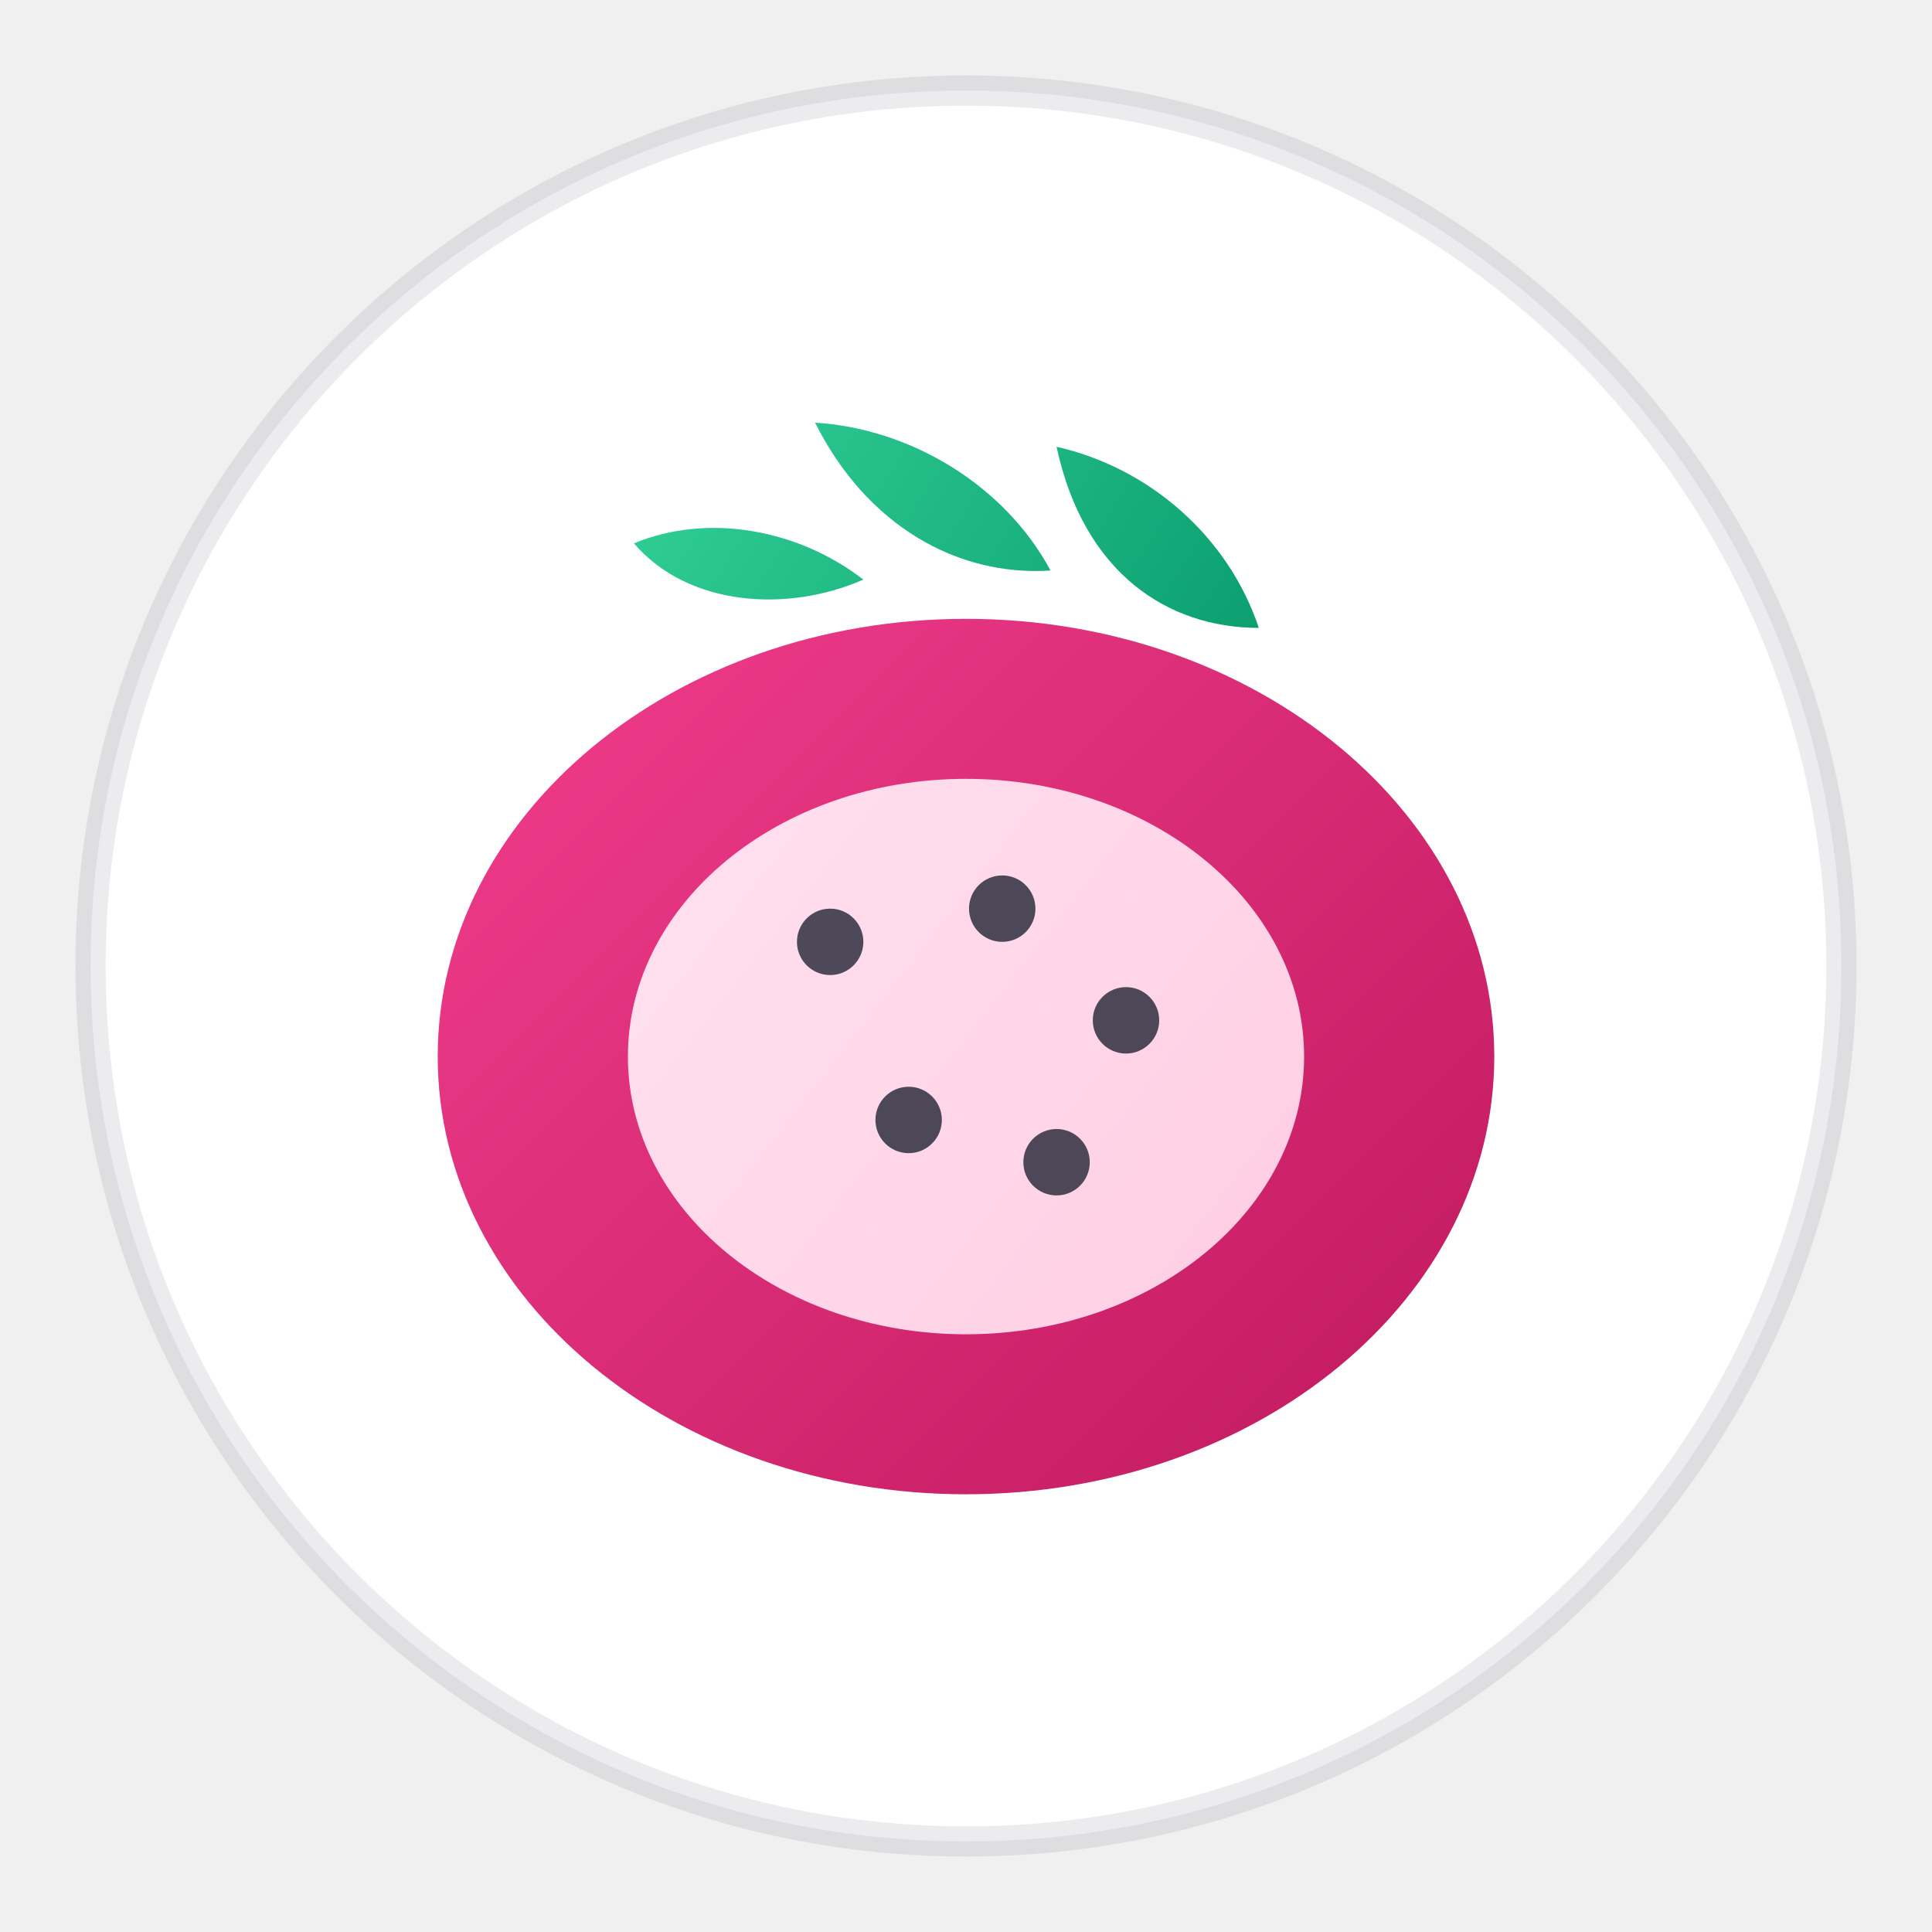
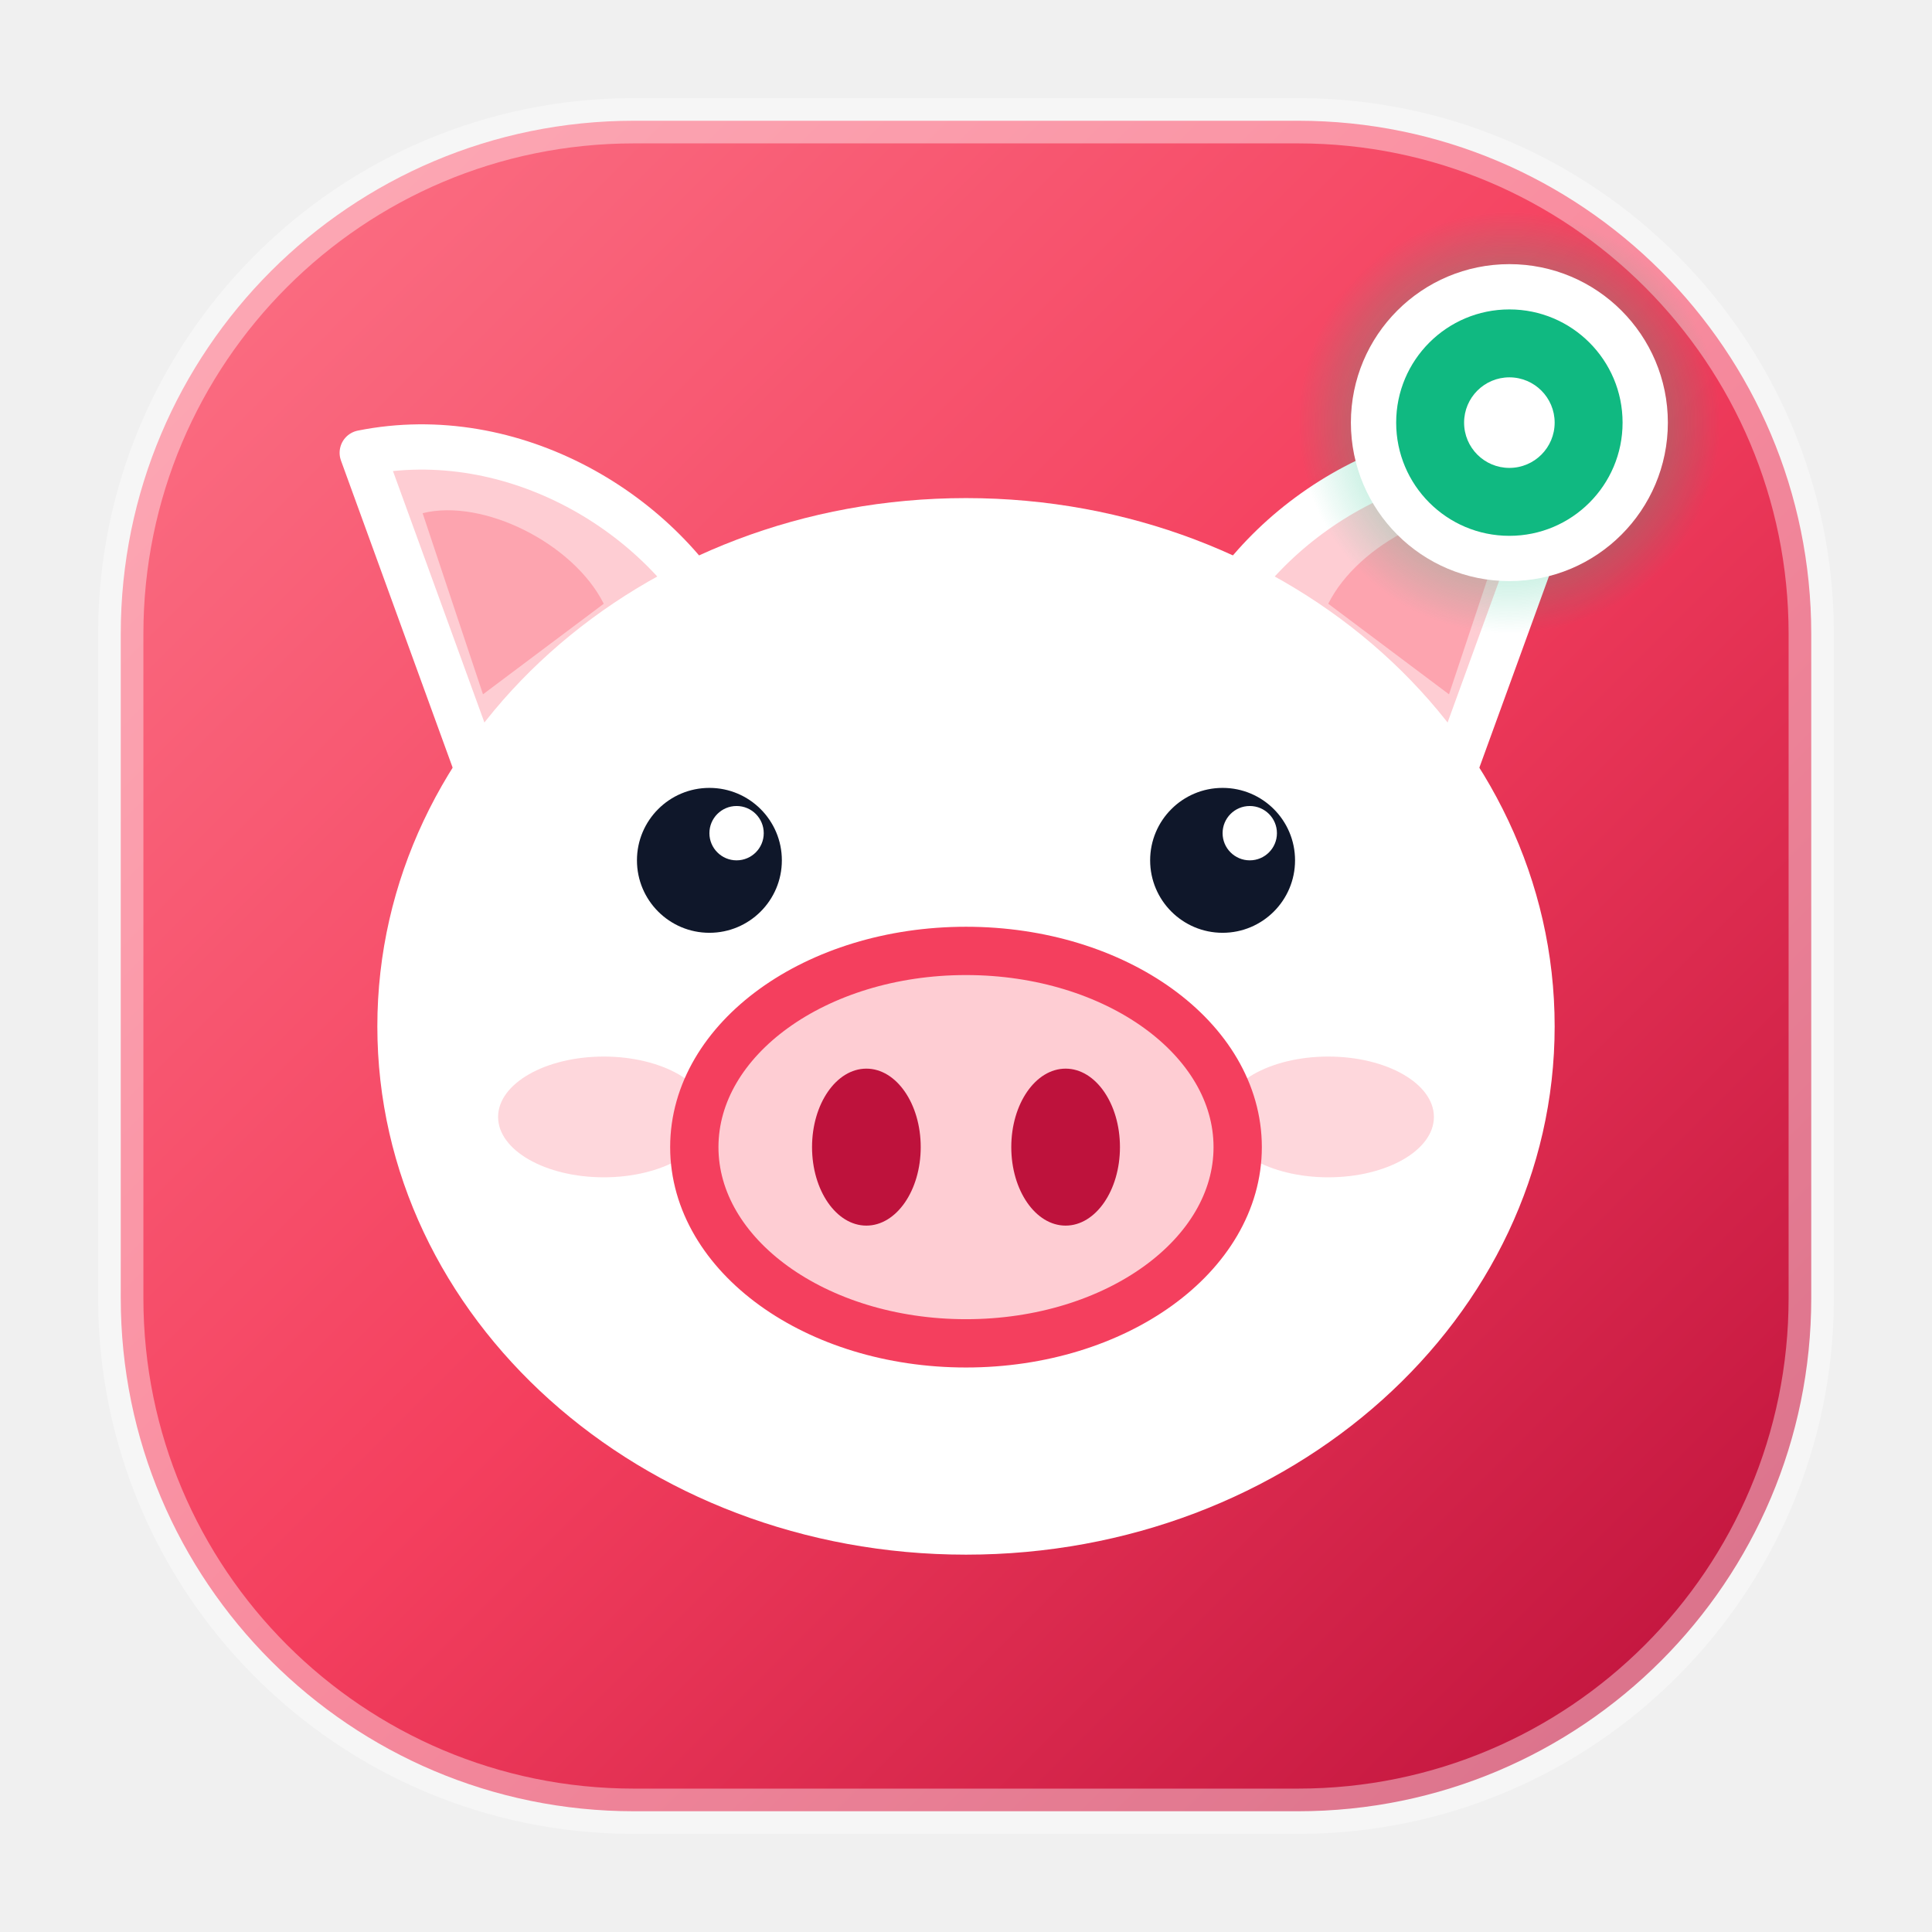
- <svg xmlns="http://www.w3.org/2000/svg" viewBox="0 0 64 64" role="img" aria-label="Dragonfruit logo">
+ <svg xmlns="http://www.w3.org/2000/svg" viewBox="0 0 64 64" role="img" aria-label="Pigify Logo">
  <defs>
-     <linearGradient id="skin" x1="16" y1="16" x2="50" y2="50" gradientUnits="userSpaceOnUse">
-       <stop stop-color="#f43f8f" />
-       <stop offset="1" stop-color="#be185d" />
+     <linearGradient id="pigify-fav-grad" x1="6" y1="6" x2="58" y2="58" gradientUnits="userSpaceOnUse">
+       <stop stop-color="#fb7185" />
+       <stop offset="0.5" stop-color="#f43f5e" />
+       <stop offset="1" stop-color="#be123c" />
    </linearGradient>
-     <linearGradient id="flesh" x1="19" y1="22" x2="46" y2="43" gradientUnits="userSpaceOnUse">
-       <stop stop-color="#ffe4f1" />
-       <stop offset="1" stop-color="#ffcce2" />
-     </linearGradient>
-     <linearGradient id="leaf" x1="21" y1="12" x2="43" y2="26" gradientUnits="userSpaceOnUse">
-       <stop stop-color="#34d399" />
-       <stop offset="1" stop-color="#059669" />
-     </linearGradient>
+     <radialGradient id="pigify-fav-glow" cx="50%" cy="50%" r="50%">
+       <stop stop-color="#34d399" stop-opacity="0.8" />
+       <stop offset="100%" stop-color="#10b981" stop-opacity="0" />
+     </radialGradient>
  </defs>
-   <circle cx="32" cy="32" r="29" fill="white" />
-   <circle cx="32" cy="32" r="29" fill="none" stroke="rgba(15,23,42,0.08)" />
-   <path d="M21 18C23.4 17 26.4 17.5 28.6 19.2C26.1 20.3 22.8 20.1 21 18Z" fill="url(#leaf)" />
-   <path d="M27 14C30.2 14.2 33.3 16.1 34.8 18.9C31.7 19.1 28.7 17.4 27 14Z" fill="url(#leaf)" />
-   <path d="M35 14.8C38.1 15.5 40.7 17.8 41.7 20.8C38.7 20.8 35.9 19 35 14.8Z" fill="url(#leaf)" />
-   <ellipse cx="32" cy="35" rx="17.5" ry="14.5" fill="url(#skin)" />
-   <ellipse cx="32" cy="35" rx="11.2" ry="9.2" fill="url(#flesh)" />
-   <circle cx="27.5" cy="31.2" r="1.1" fill="#111827" opacity="0.75" />
-   <circle cx="33.2" cy="30.1" r="1.1" fill="#111827" opacity="0.75" />
-   <circle cx="37.3" cy="33.8" r="1.1" fill="#111827" opacity="0.75" />
-   <circle cx="30.1" cy="37.1" r="1.1" fill="#111827" opacity="0.75" />
-   <circle cx="35" cy="38.5" r="1.1" fill="#111827" opacity="0.75" />
+   <rect x="4" y="4" width="56" height="56" rx="17" fill="url(#pigify-fav-grad)" />
+   <rect x="4" y="4" width="56" height="56" rx="17" stroke="rgba(255, 255, 255, 0.4)" stroke-width="1.5" fill="none" />
+   <path d="M16 26L12 15C17 14 22 17 24 21" fill="#fecdd3" stroke="#ffffff" stroke-width="1.5" stroke-linecap="round" stroke-linejoin="round" />
+   <path d="M16 23L14 17C16 16.5 19 18 20 20" fill="#fda4af" />
+   <path d="M48 26L52 15C47 14 42 17 40 21" fill="#fecdd3" stroke="#ffffff" stroke-width="1.5" stroke-linecap="round" stroke-linejoin="round" />
+   <path d="M48 23L50 17C48 16.5 45 18 44 20" fill="#fda4af" />
+   <ellipse cx="32" cy="34" rx="19.5" ry="17.5" fill="#ffffff" />
+   <ellipse cx="20" cy="37" rx="3.5" ry="2" fill="#fecdd3" opacity="0.8" />
+   <ellipse cx="44" cy="37" rx="3.5" ry="2" fill="#fecdd3" opacity="0.8" />
+   <circle cx="23.5" cy="28.5" r="2.4" fill="#0f172a" />
+   <circle cx="40.5" cy="28.5" r="2.4" fill="#0f172a" />
+   <circle cx="24.4" cy="27.6" r="0.9" fill="#ffffff" />
+   <circle cx="41.4" cy="27.6" r="0.9" fill="#ffffff" />
+   <ellipse cx="32" cy="38" rx="9" ry="6.5" fill="#fecdd3" stroke="#f43f5e" stroke-width="1.6" />
+   <ellipse cx="28.7" cy="38" rx="1.8" ry="2.6" fill="#be123c" />
+   <ellipse cx="35.3" cy="38" rx="1.8" ry="2.6" fill="#be123c" />
+   <circle cx="50" cy="14" r="7" fill="url(#pigify-fav-glow)" />
+   <circle cx="50" cy="14" r="4.5" fill="#10b981" stroke="#ffffff" stroke-width="1.5" />
+   <circle cx="50" cy="14" r="1.5" fill="#ffffff" />
</svg>
